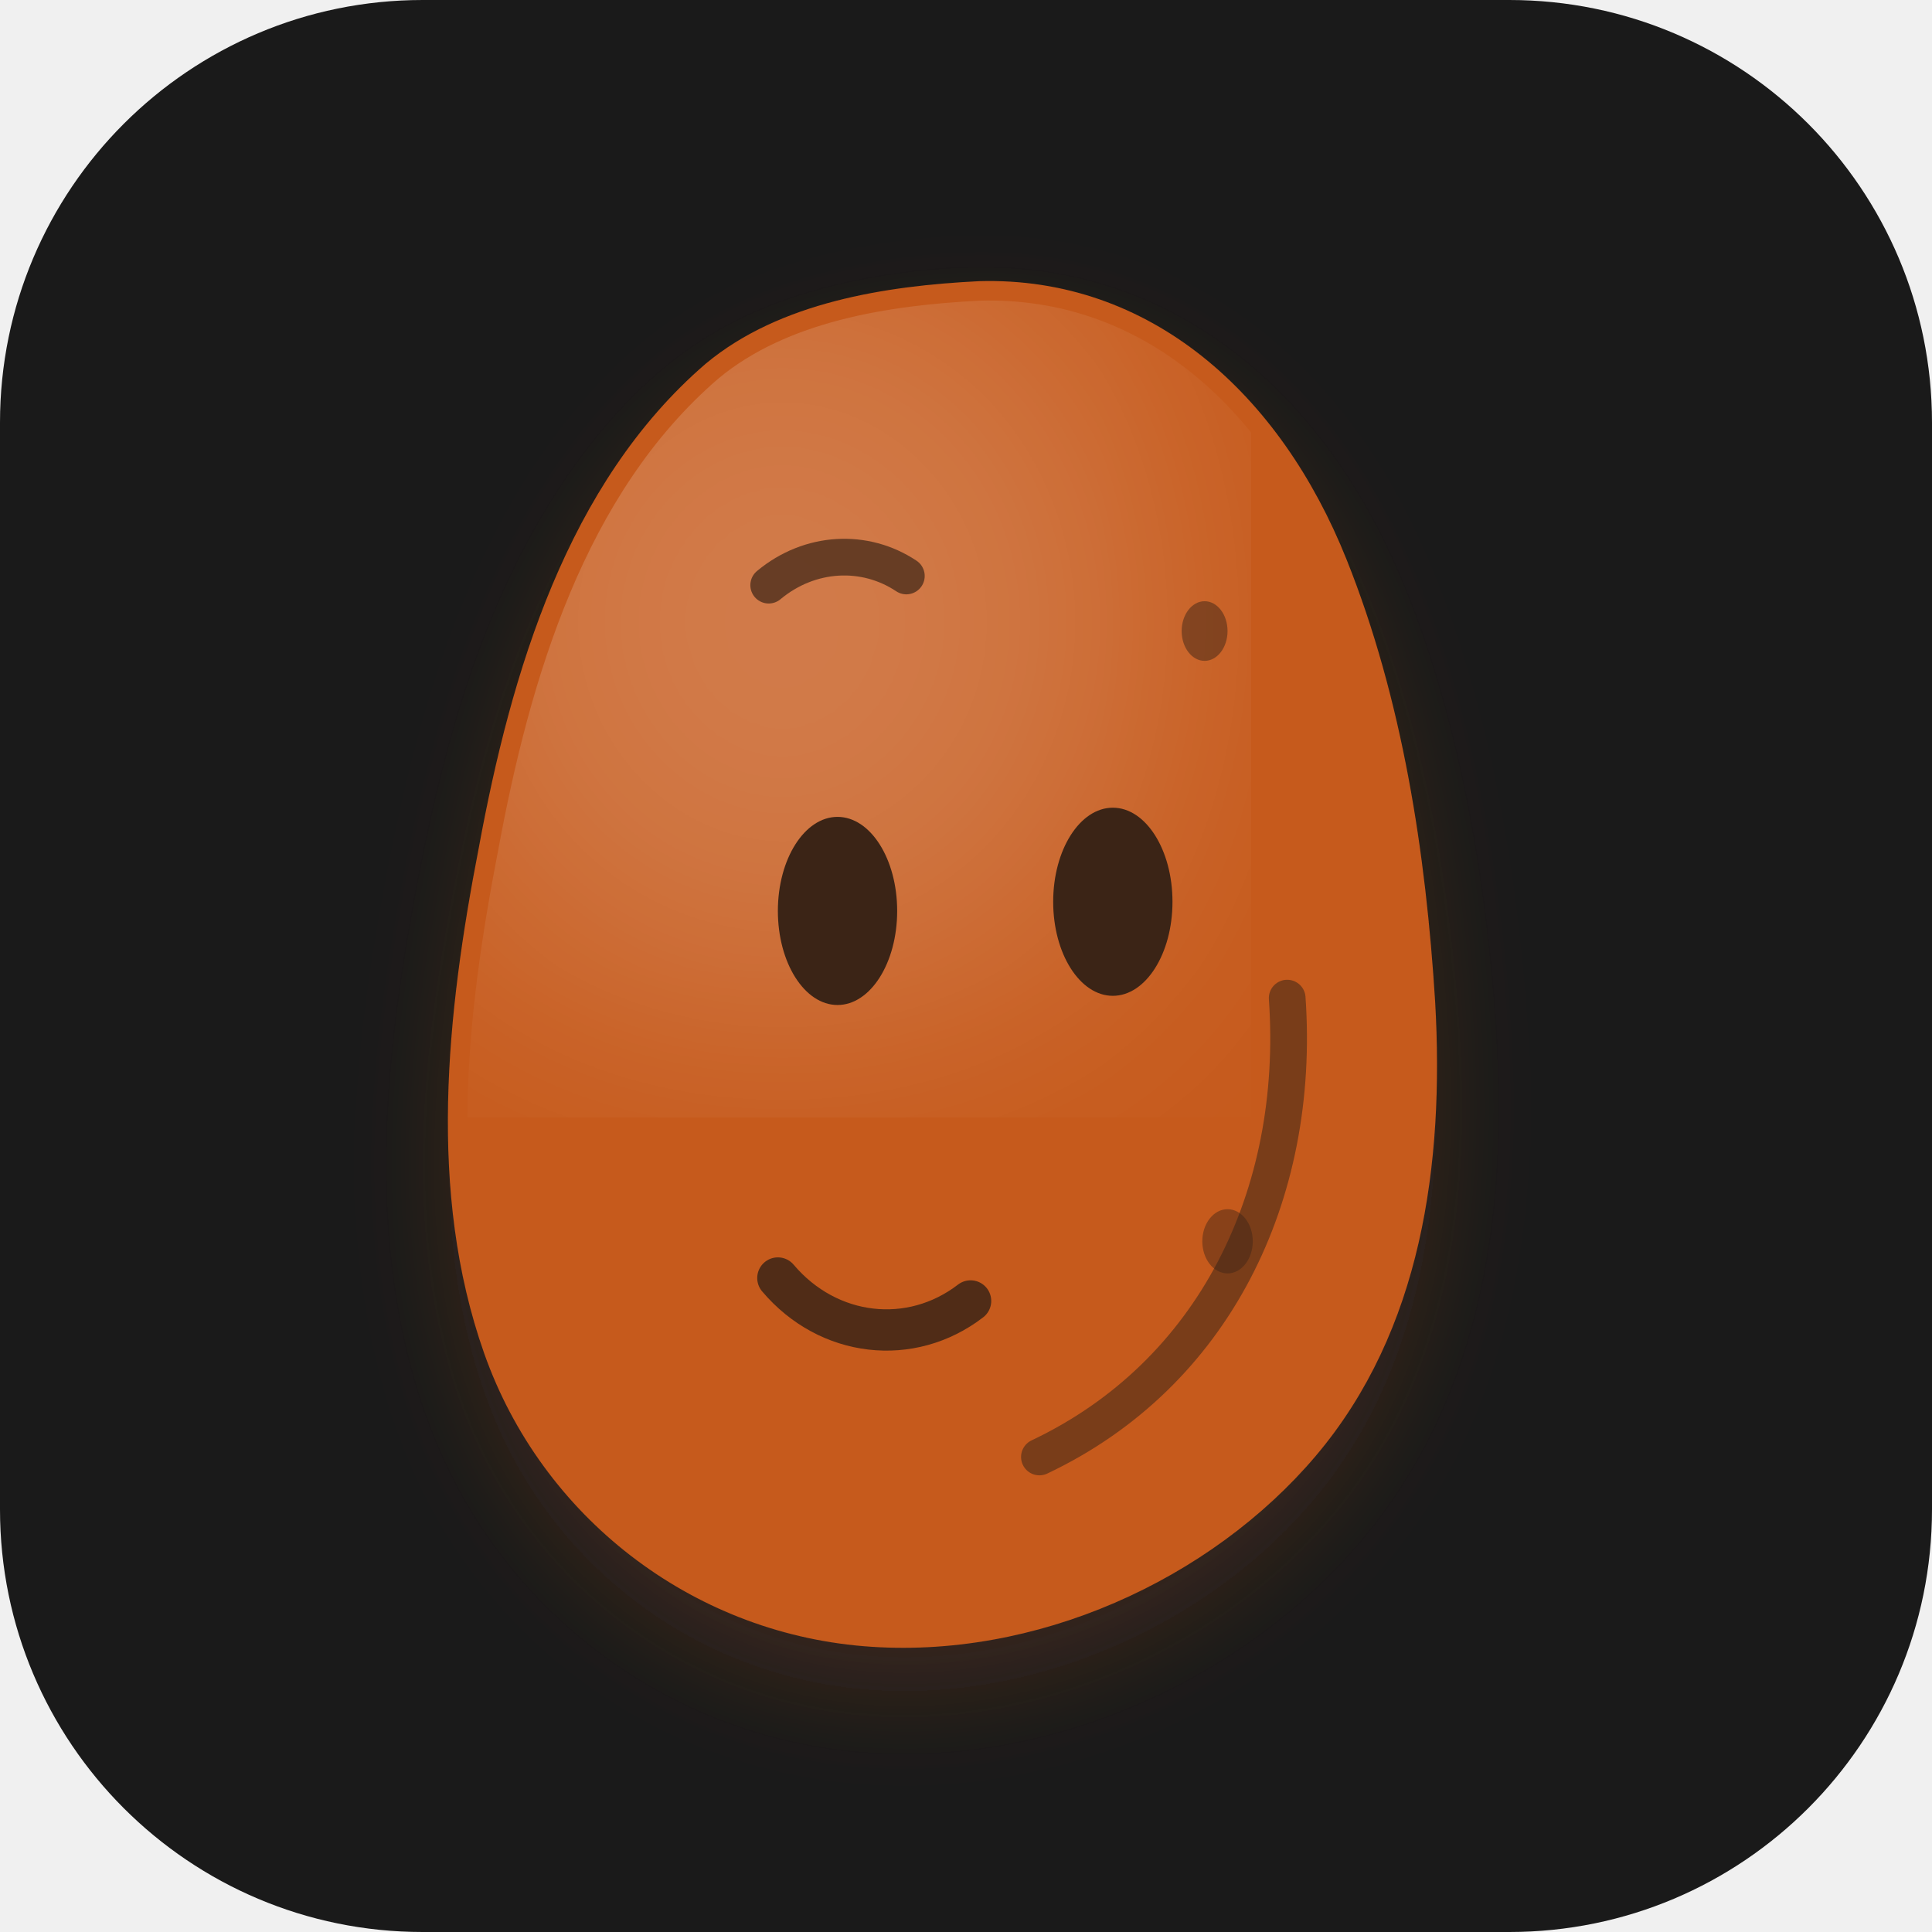
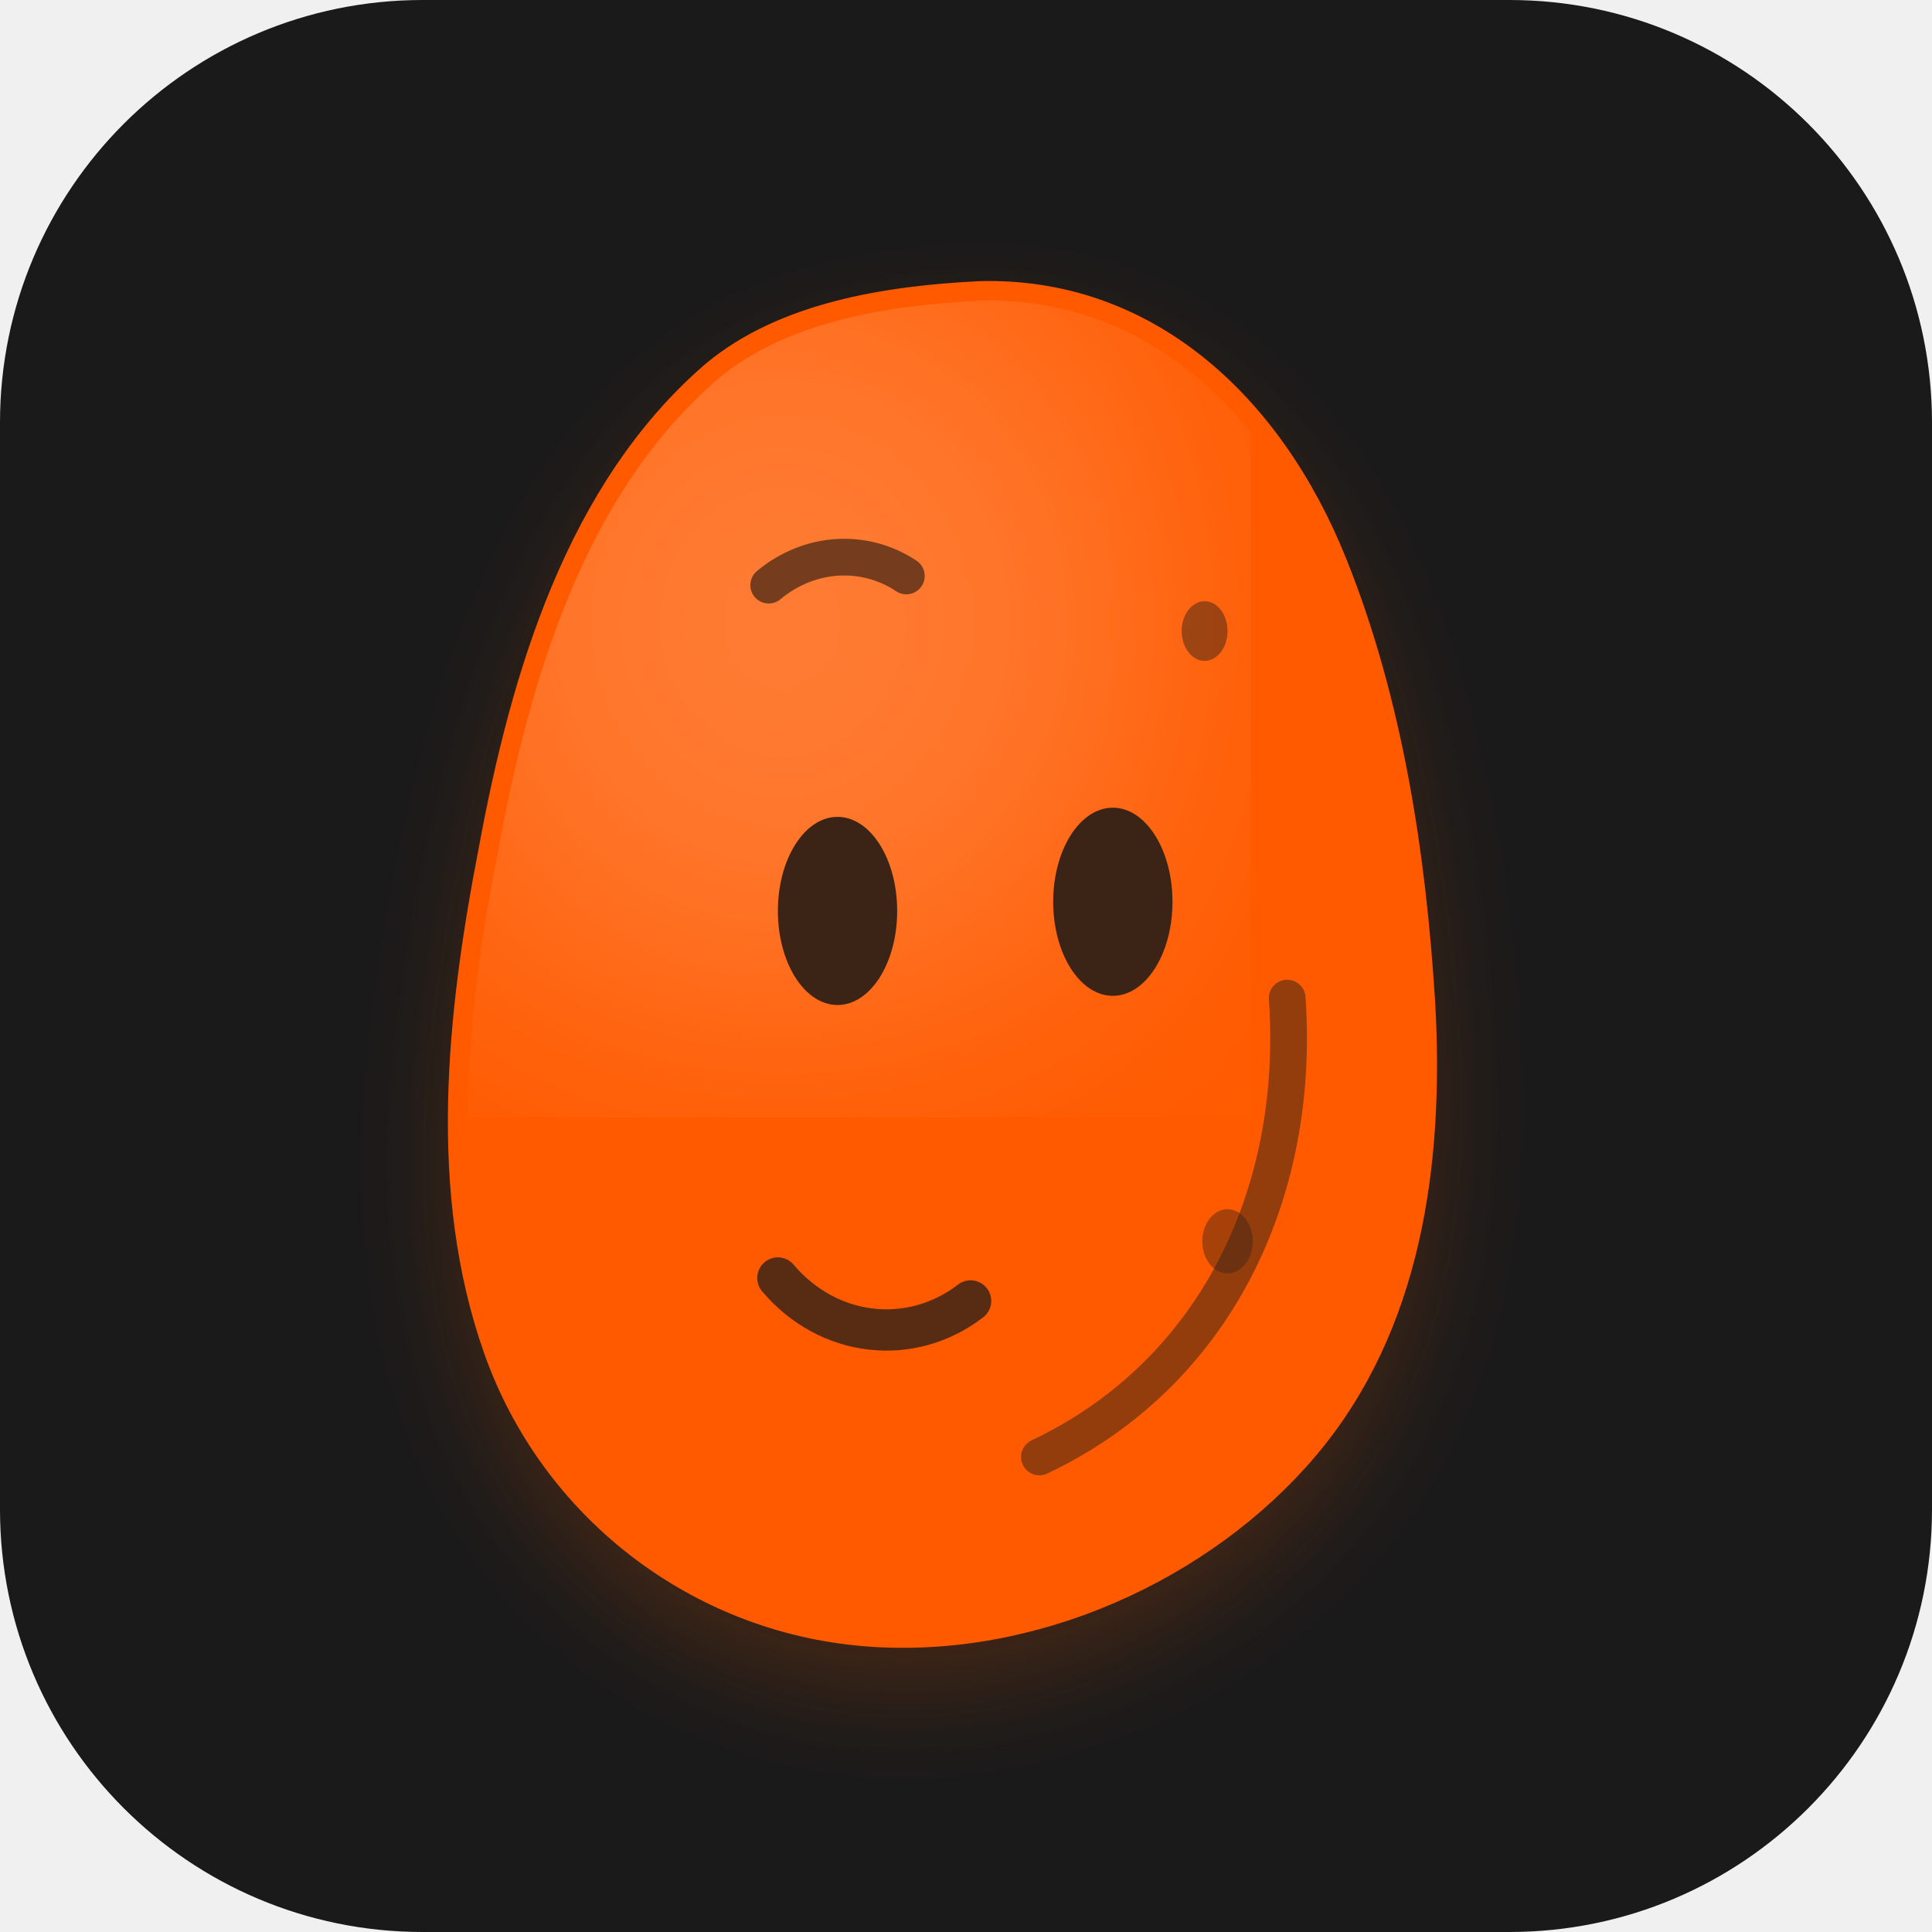
<svg xmlns="http://www.w3.org/2000/svg" viewBox="0 0 64 64">
  <rect width="64" height="64" rx="14" fill="#1A1A1A" />
  <g transform="translate(7.68,7.68) scale(0.76)">
    <defs>
      <linearGradient id="shi1" x1="22%" y1="10%" x2="74%" y2="90%">
-         <stop offset="0" stop-color="#C65A1E" />
-         <stop offset="0.5" stop-color="#C65A1E" />
-         <stop offset="1" stop-color="#C65A1E" />
+         <stop offset="0" stop-color="#FF5A00" />
+         <stop offset="0.5" stop-color="#FF5A00" />
+         <stop offset="1" stop-color="#FF5A00" />
      </linearGradient>
      <filter id="bli1">
        <feGaussianBlur stdDeviation="7" />
      </filter>
      <filter id="dpi1" x="-35%" y="-35%" width="180%" height="180%">
-         <feDropShadow dx="0" dy="2" stdDeviation="2.2" flood-color="#C65A1E" flood-opacity="0.18" />
+         <feDropShadow dx="0" dy="2" stdDeviation="2.2" flood-color="#FF5A00" flood-opacity="0.18" />
      </filter>
      <clipPath id="cpi1">
        <path d="M32.6,3.0 C39.6,2.8 45.0,7.6 47.8,14.6 C50.2,20.6 51.2,27.2 51.6,33.6 C52.0,40.6 51.0,47.6 46.6,52.8 C42.2,58.0 34.8,61.4 27.6,60.8 C20.4,60.2 14.2,55.4 11.8,48.6 C9.4,41.8 10.2,34.2 11.6,27.0 C13.0,19.4 15.4,11.4 21.2,6.4 C24.2,3.9 28.6,3.2 32.6,3.0 Z" />
      </clipPath>
    </defs>
-     <path d="M32.6,3.0 C39.6,2.8 45.0,7.6 47.8,14.6 C50.2,20.6 51.2,27.2 51.6,33.6 C52.0,40.6 51.0,47.6 46.6,52.8 C42.2,58.0 34.8,61.4 27.6,60.8 C20.4,60.2 14.2,55.4 11.8,48.6 C9.4,41.8 10.2,34.2 11.6,27.0 C13.0,19.4 15.4,11.4 21.2,6.4 C24.2,3.9 28.6,3.2 32.6,3.0 Z" fill="url(#shi1)" stroke="#C65A1E" stroke-width="1.7" stroke-linejoin="round" filter="url(#dpi1)" />
+     <path d="M32.6,3.0 C39.6,2.8 45.0,7.6 47.8,14.6 C50.2,20.6 51.2,27.2 51.6,33.6 C52.0,40.6 51.0,47.6 46.6,52.8 C42.2,58.0 34.8,61.4 27.6,60.8 C20.4,60.2 14.2,55.4 11.8,48.6 C9.4,41.8 10.2,34.2 11.6,27.0 C13.0,19.4 15.4,11.4 21.2,6.4 C24.2,3.9 28.6,3.2 32.6,3.0 Z" fill="url(#shi1)" stroke="#FF5A00" stroke-width="1.7" stroke-linejoin="round" filter="url(#dpi1)" />
    <g clip-path="url(#cpi1)">
      <ellipse cx="24" cy="17" rx="17" ry="18" fill="#FFFFFF" opacity="0.20" filter="url(#bli1)" />
    </g>
    <ellipse cx="26.4" cy="29.6" rx="2.6" ry="4.1" fill="#3B2416" />
    <ellipse cx="38.4" cy="29.2" rx="2.6" ry="4.1" fill="#3B2416" />
    <path d="M46.0,33.4 C46.6,42.0 42.8,49.8 35.2,53.4" fill="none" stroke="#3B2416" stroke-width="1.6" stroke-linecap="round" opacity="0.55" />
    <path d="M23.8,45.6 C26.0,48.2 29.6,48.6 32.2,46.6" fill="none" stroke="#3B2416" stroke-width="1.8" stroke-linecap="round" opacity="0.85" />
    <path d="M23.4,15.4 C25.2,13.9 27.6,13.8 29.4,15.0" fill="none" stroke="#3B2416" stroke-width="1.6" stroke-linecap="round" opacity="0.7" />
    <ellipse cx="42.4" cy="17.4" rx="1.0" ry="1.3" fill="#3B2416" opacity="0.5" />
    <ellipse cx="43.4" cy="44.0" rx="1.1" ry="1.4" fill="#3B2416" opacity="0.45" />
  </g>
</svg>
